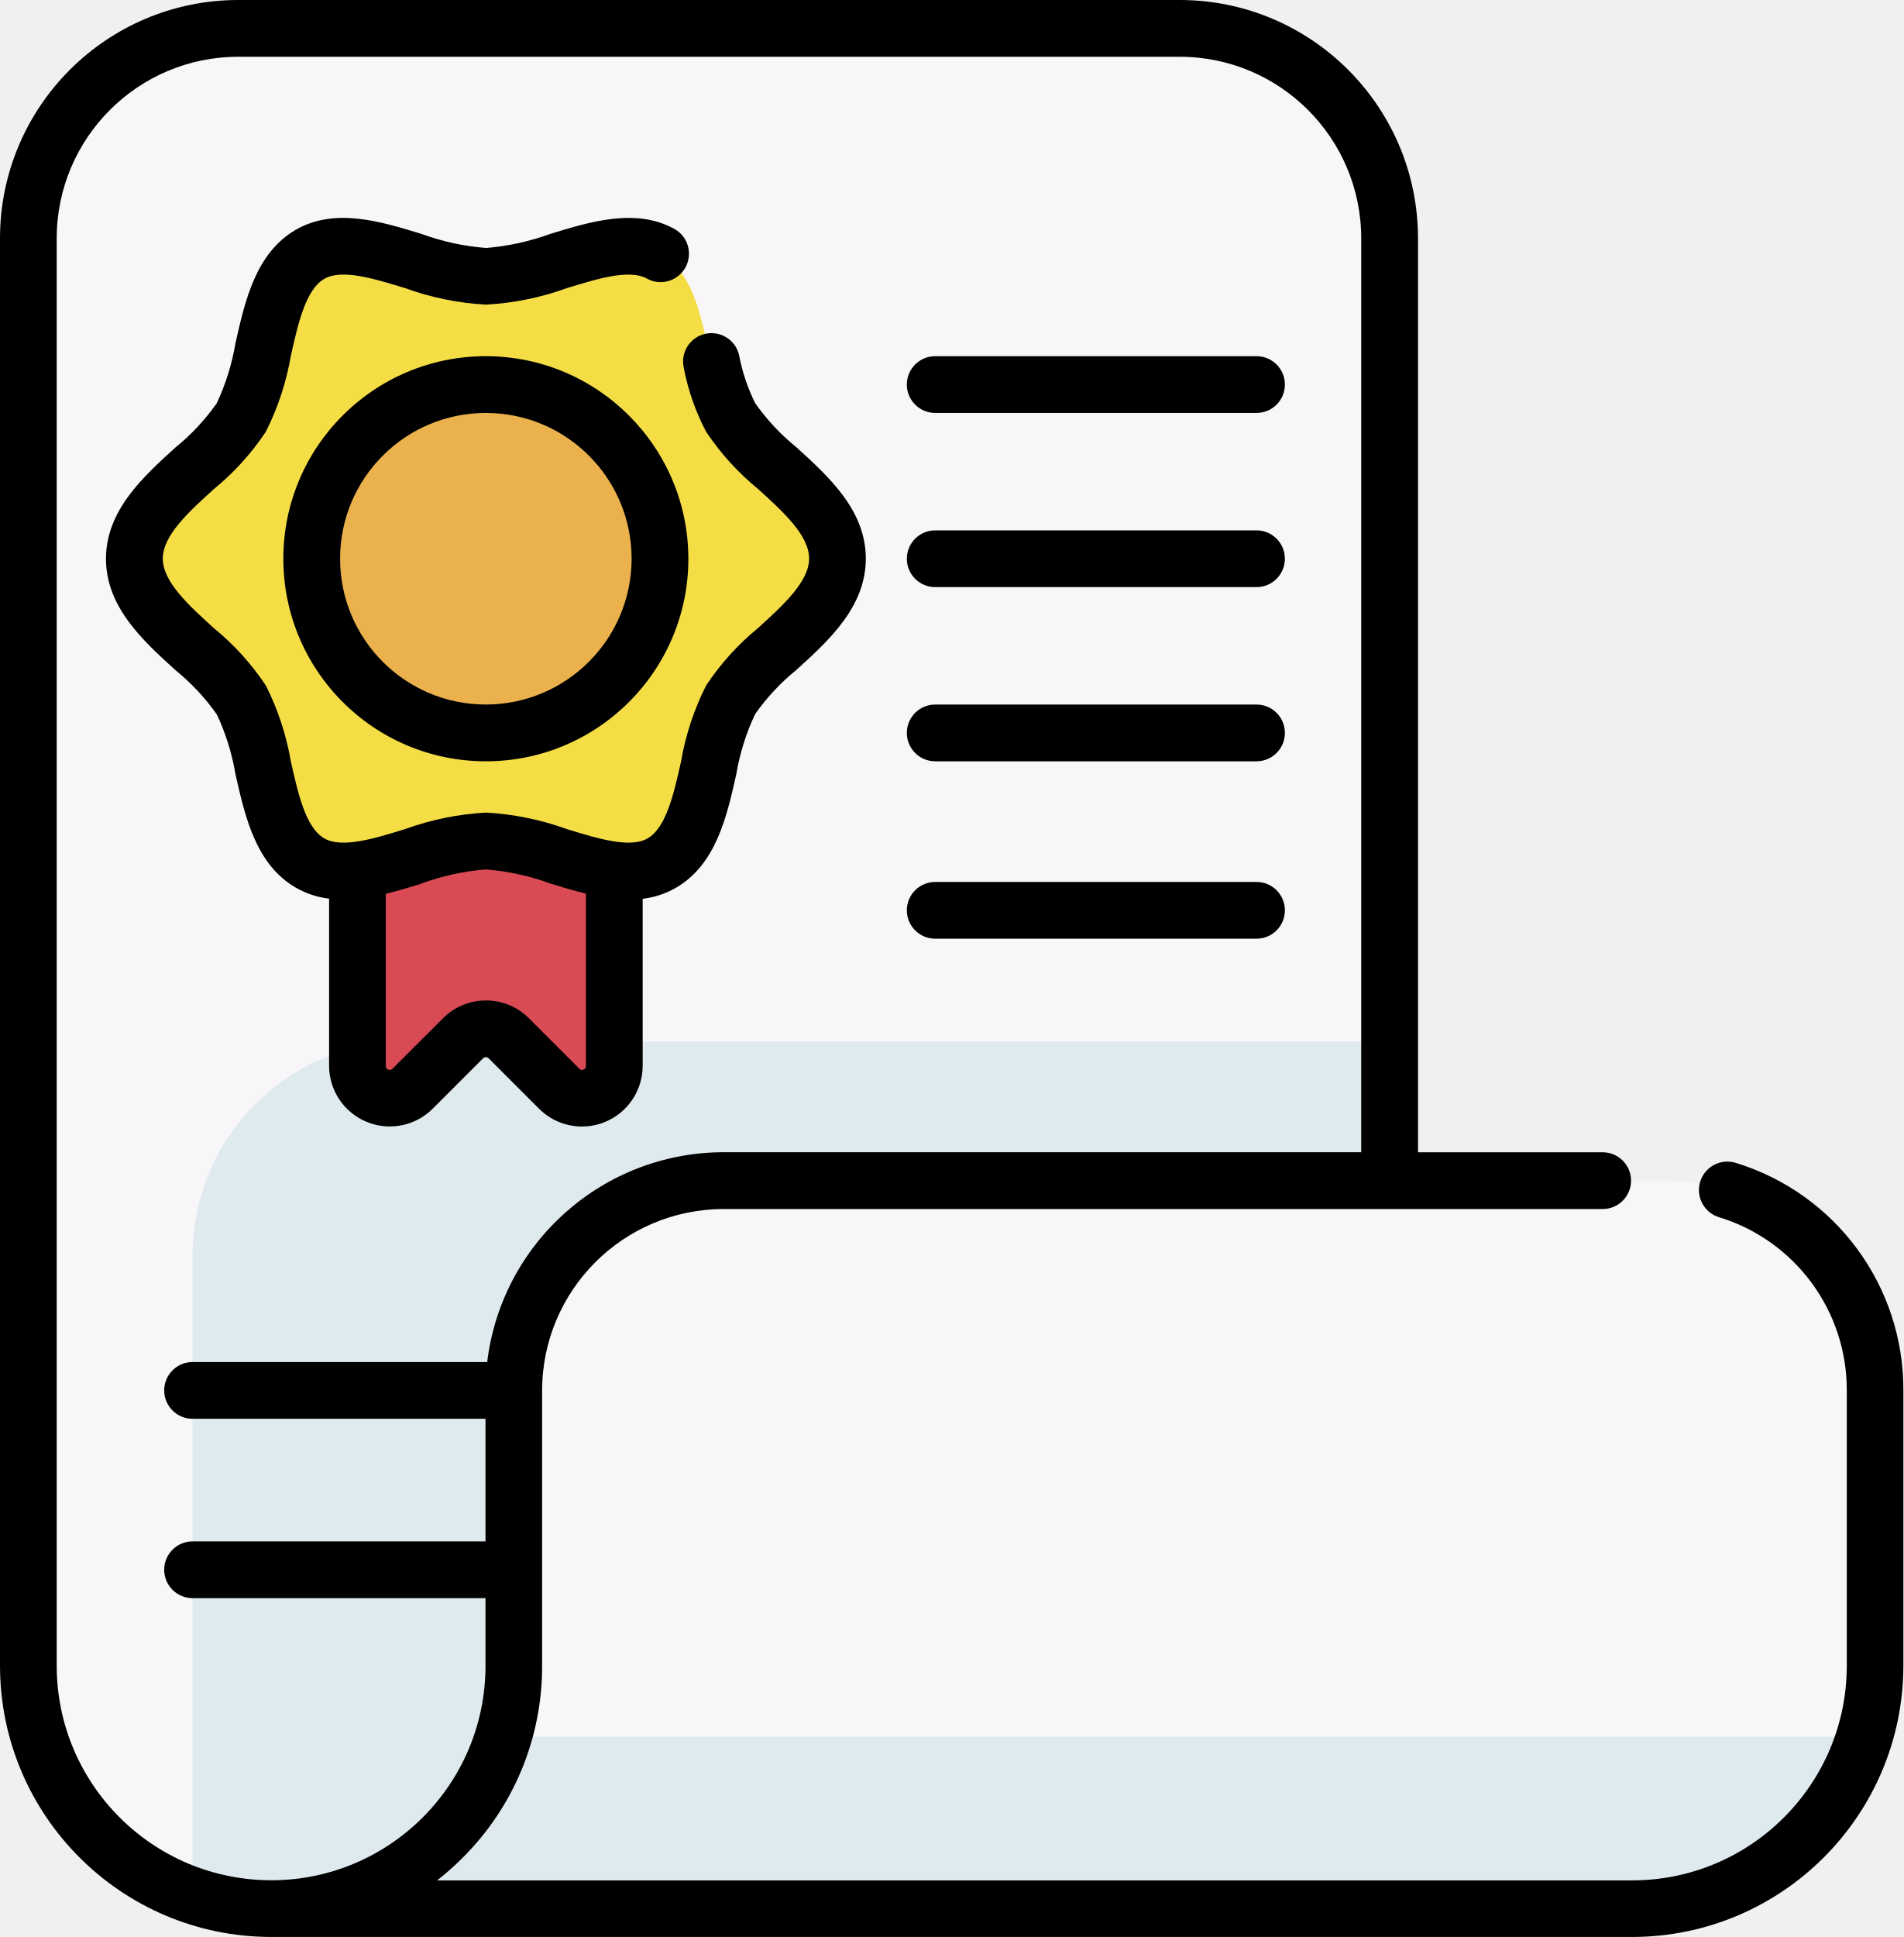
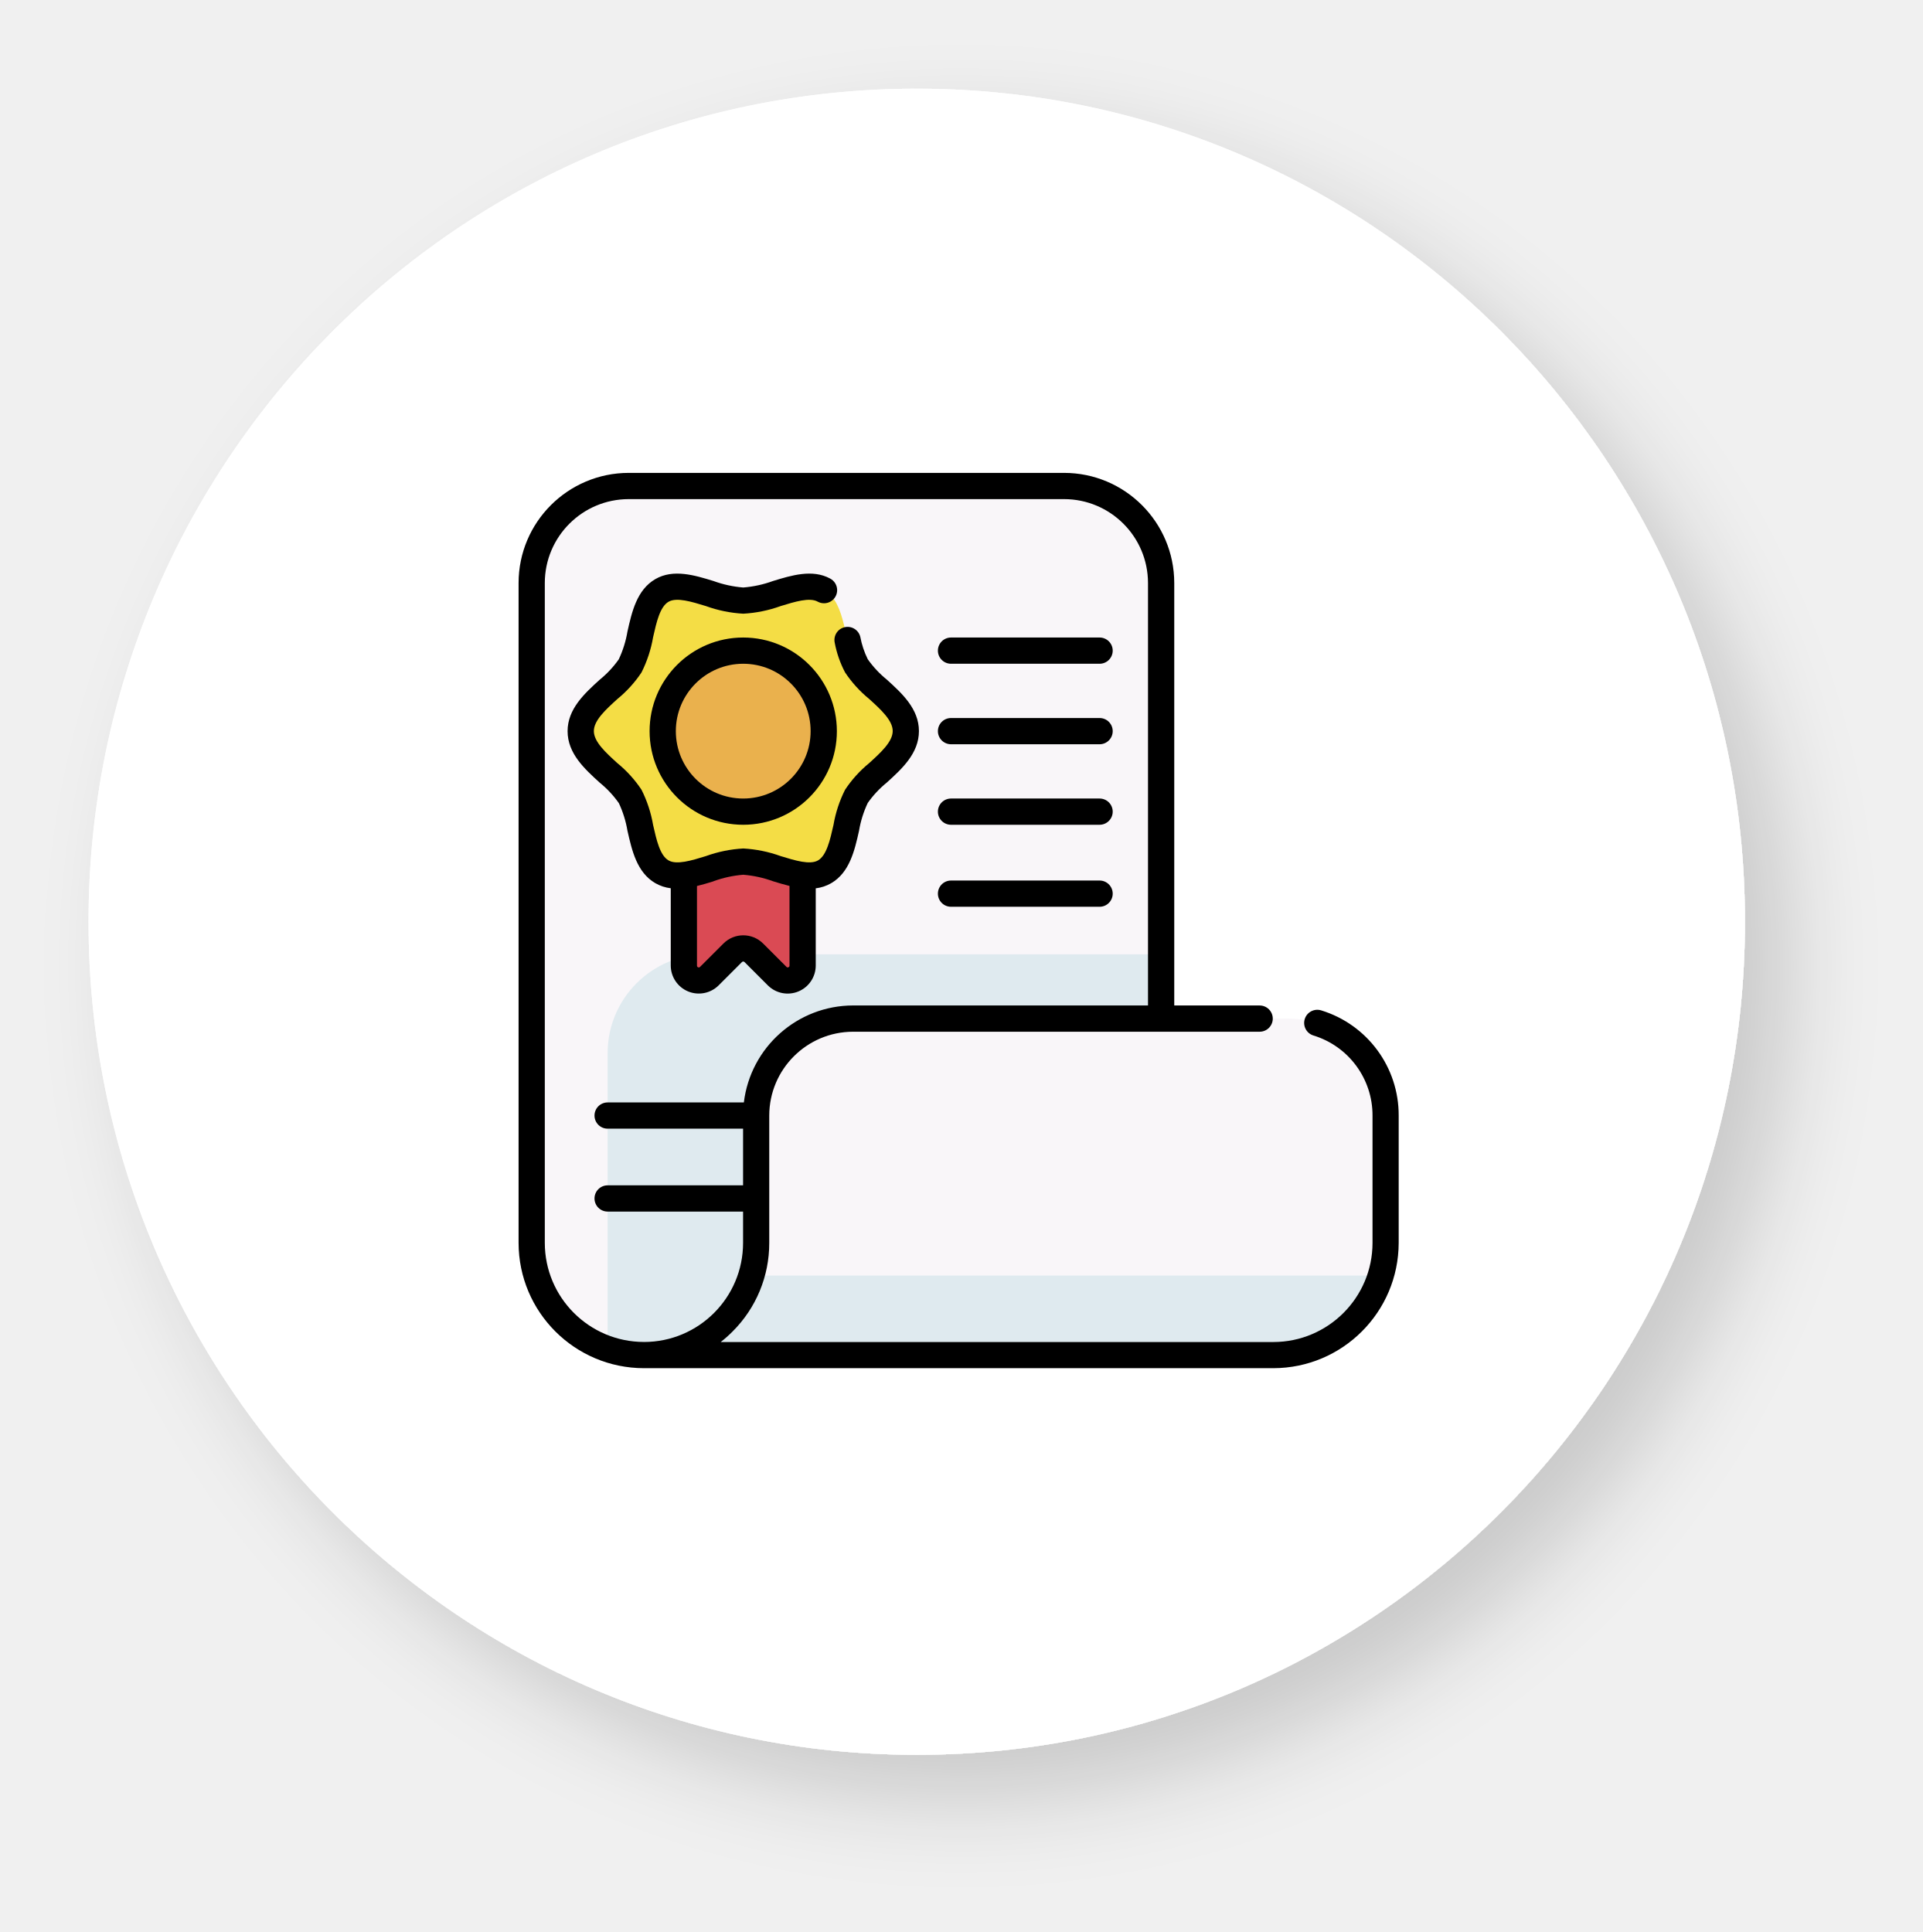
- <svg xmlns="http://www.w3.org/2000/svg" width="59.575" height="60.609" viewBox="0 0 59.575 60.609">
-   <g transform="translate(0.887 0.888)">
-     <path d="M54.464,14.065v29.49S26.2,64.958,24.829,66.333H19.457a7.589,7.589,0,0,1-7.6-7.6V14.065A6.565,6.565,0,0,1,18.425,7.5H47.9a6.565,6.565,0,0,1,6.565,6.565Z" transform="translate(-11.86 -7.5)" fill="#f9f6f9" />
-     <path d="M92.744,275.3v4.354s-28.259,21.4-29.634,22.778H57.737a7.6,7.6,0,0,1-2.457-.406V281.992a6.692,6.692,0,0,1,6.692-6.692Z" transform="translate(-50.14 -243.599)" fill="#dfeaef" />
-     <path d="M106.907,118.166v19.373a1.008,1.008,0,0,1-1.722.713l-1.584-1.584a1.008,1.008,0,0,0-1.426,0l-1.584,1.584a1.008,1.008,0,0,1-1.722-.713V118.166" transform="translate(-88.57 -105.066)" fill="#da4a54" />
-     <path d="M126.242,318.645v8.615a7.591,7.591,0,0,1-7.6,7.6H76.04a7.6,7.6,0,0,0,7.6-7.6v-8.615A6.565,6.565,0,0,1,90.2,312.08h29.473A6.565,6.565,0,0,1,126.242,318.645Z" transform="translate(-68.443 -276.025)" fill="#f9f6f9" />
-     <path d="M125.913,459.05a7.6,7.6,0,0,1-7.268,5.38H76.04a7.6,7.6,0,0,0,7.268-5.38Z" transform="translate(-68.443 -405.597)" fill="#dfeaef" />
-     <path d="M50.885,83.677c1.807,0,4.043,1.533,5.5.689,1.506-.871,1.284-3.6,2.155-5.109.844-1.459,3.344-2.612,3.344-4.419s-2.5-2.96-3.344-4.419c-.871-1.506-.65-4.238-2.155-5.109-1.459-.844-3.695.689-5.5.689s-4.043-1.533-5.5-.689c-1.506.871-1.284,3.6-2.155,5.109-.844,1.459-3.344,2.612-3.344,4.42s2.5,2.96,3.344,4.419c.871,1.506.65,4.238,2.155,5.109C46.842,85.21,49.078,83.677,50.885,83.677Z" transform="translate(-36.567 -58.242)" fill="#f4dd45" />
-     <ellipse cx="5.45" cy="5.45" rx="5.45" ry="5.45" transform="translate(8.868 11.145)" fill="#eab14d" />
-   </g>
-   <g transform="translate(0 0)">
-     <path d="M58.69,36.386a.888.888,0,0,0-.525,1.7,5.652,5.652,0,0,1,4,5.426v8.615a6.718,6.718,0,0,1-6.711,6.71H18.047a8.613,8.613,0,0,0,.8-.71,8.434,8.434,0,0,0,2.485-6V43.508a5.684,5.684,0,0,1,5.677-5.677H54.525a.888.888,0,1,0,0-1.776h-5.78V7.453A7.461,7.461,0,0,0,41.291,0H11.818A7.461,7.461,0,0,0,4.365,7.453v44.67a8.495,8.495,0,0,0,8.485,8.485h42.6a8.5,8.5,0,0,0,8.486-8.485V43.508A7.419,7.419,0,0,0,58.69,36.386ZM12.85,58.833a6.717,6.717,0,0,1-6.71-6.71V7.453a5.684,5.684,0,0,1,5.677-5.677H41.291a5.684,5.684,0,0,1,5.677,5.677v28.6H27.013a7.463,7.463,0,0,0-7.4,6.565H10.392a.888.888,0,1,0,0,1.776H19.56V48.23H10.392a.888.888,0,0,0,0,1.776H19.56v2.118a6.71,6.71,0,0,1-6.71,6.71Z" transform="translate(-4.365 0)" />
-     <path d="M35.847,73.1a7.2,7.2,0,0,1,.589,1.885c.3,1.322.633,2.821,1.889,3.548a2.741,2.741,0,0,0,1.041.343v5.238a1.9,1.9,0,0,0,3.237,1.34l1.583-1.583a.122.122,0,0,1,.172,0l1.584,1.584a1.9,1.9,0,0,0,3.238-1.34V78.881a2.742,2.742,0,0,0,1.039-.344c1.256-.727,1.593-2.225,1.89-3.548A7.19,7.19,0,0,1,52.7,73.1a6.867,6.867,0,0,1,1.291-1.381c1.019-.925,2.173-1.975,2.173-3.484s-1.155-2.559-2.174-3.484a6.868,6.868,0,0,1-1.29-1.38,5.872,5.872,0,0,1-.506-1.519.888.888,0,0,0-1.73.4,7.151,7.151,0,0,0,.7,2.01,8.125,8.125,0,0,0,1.633,1.8c.783.711,1.592,1.446,1.592,2.17s-.809,1.459-1.591,2.17a8.127,8.127,0,0,0-1.633,1.805,8.481,8.481,0,0,0-.785,2.384c-.228,1.014-.464,2.063-1.047,2.4-.547.316-1.552.007-2.524-.291a8.85,8.85,0,0,0-2.534-.517,8.845,8.845,0,0,0-2.533.517c-.972.3-1.978.607-2.525.291-.583-.337-.818-1.386-1.046-2.4a8.485,8.485,0,0,0-.785-2.385,8.128,8.128,0,0,0-1.633-1.8c-.783-.711-1.592-1.446-1.592-2.17s.809-1.459,1.592-2.17a8.125,8.125,0,0,0,1.633-1.8,8.487,8.487,0,0,0,.785-2.385c.228-1.014.463-2.063,1.046-2.4.547-.316,1.553-.007,2.525.291a8.846,8.846,0,0,0,2.533.517,8.852,8.852,0,0,0,2.534-.517c.96-.295,1.953-.6,2.5-.3a.888.888,0,1,0,.843-1.563c-1.2-.65-2.619-.215-3.867.168a7.645,7.645,0,0,1-2.013.439,7.646,7.646,0,0,1-2.012-.439c-1.274-.391-2.718-.834-3.935-.131-1.256.727-1.592,2.225-1.889,3.548a7.2,7.2,0,0,1-.589,1.885,6.871,6.871,0,0,1-1.29,1.379c-1.019.926-2.174,1.975-2.174,3.484s1.155,2.559,2.174,3.484a6.866,6.866,0,0,1,1.29,1.379Zm6.413,5.3a7.646,7.646,0,0,1,2.012-.439,7.648,7.648,0,0,1,2.013.439c.362.111.738.227,1.119.319v5.393a.107.107,0,0,1-.074.111A.108.108,0,0,1,47.2,84.2l-1.585-1.585a1.9,1.9,0,0,0-2.681,0L41.347,84.2a.12.12,0,0,1-.206-.085V78.723C41.522,78.632,41.9,78.517,42.26,78.406Z" transform="translate(-29.066 -50.757)" />
-     <path d="M85.615,94.15a6.338,6.338,0,1,0,6.338,6.338A6.345,6.345,0,0,0,85.615,94.15Zm0,10.9a4.562,4.562,0,1,1,4.562-4.562A4.567,4.567,0,0,1,85.615,105.05Z" transform="translate(-70.409 -83.005)" />
-     <path d="M245.018,95.926h10.056a.888.888,0,0,0,0-1.776H245.018a.888.888,0,1,0,0,1.776Z" transform="translate(-215.748 -83.005)" />
-     <path d="M245.018,141.966h10.056a.888.888,0,0,0,0-1.776H245.018a.888.888,0,1,0,0,1.776Z" transform="translate(-215.748 -123.595)" />
-     <path d="M245.018,188.007h10.056a.888.888,0,0,0,0-1.776H245.018a.888.888,0,1,0,0,1.776Z" transform="translate(-215.748 -164.186)" />
-     <path d="M245.018,234.9h10.056a.888.888,0,0,0,0-1.776H245.018a.888.888,0,1,0,0,1.776Z" transform="translate(-215.748 -205.528)" />
+ <svg xmlns="http://www.w3.org/2000/svg" width="130.113" height="130.788" viewBox="0 0 130.113 130.788">
+   <defs>
+     <filter id="_52" x="0" y="0" width="130.113" height="130.788" filterUnits="userSpaceOnUse">
+       <feOffset dx="3" dy="3" input="SourceAlpha" />
+       <feGaussianBlur stdDeviation="3" result="blur" />
+       <feFlood flood-opacity="0.161" />
+       <feComposite operator="in" in2="blur" />
+       <feComposite in="SourceGraphic" />
+     </filter>
+   </defs>
+   <g id="Grupo_1194392" data-name="Grupo 1194392" transform="translate(-5554.324 6052.665)">
+     <g transform="matrix(1, 0, 0, 1, 5554.32, -6052.66)" filter="url(#_52)">
+       <g id="_52-2" data-name="52" transform="translate(6 6)" fill="#fff" stroke="#fff" stroke-width="3">
+         <ellipse cx="56.056" cy="56.394" rx="56.056" ry="56.394" stroke="none" />
+         <ellipse cx="56.056" cy="56.394" rx="54.556" ry="54.894" fill="none" />
+       </g>
+     </g>
+     <g id="certificado" transform="translate(5589.425 -6020.653)">
+       <g id="Grupo_1194385" data-name="Grupo 1194385" transform="translate(0.887 0.888)">
+         <path id="Trazado_1100949" data-name="Trazado 1100949" d="M54.464,14.065v29.49S26.2,64.958,24.829,66.333H19.457a7.589,7.589,0,0,1-7.6-7.6V14.065A6.565,6.565,0,0,1,18.425,7.5H47.9a6.565,6.565,0,0,1,6.565,6.565Z" transform="translate(-11.86 -7.5)" fill="#f9f6f9" />
+         <path id="Trazado_1100950" data-name="Trazado 1100950" d="M92.744,275.3v4.354s-28.259,21.4-29.634,22.778H57.737a7.6,7.6,0,0,1-2.457-.406V281.992a6.692,6.692,0,0,1,6.692-6.692Z" transform="translate(-50.14 -243.599)" fill="#dfeaef" />
+         <path id="Trazado_1100951" data-name="Trazado 1100951" d="M106.907,118.166v19.373a1.008,1.008,0,0,1-1.722.713l-1.584-1.584a1.008,1.008,0,0,0-1.426,0l-1.584,1.584a1.008,1.008,0,0,1-1.722-.713V118.166" transform="translate(-88.57 -105.066)" fill="#da4a54" />
+         <path id="Trazado_1100952" data-name="Trazado 1100952" d="M126.242,318.645v8.615a7.591,7.591,0,0,1-7.6,7.6H76.04a7.6,7.6,0,0,0,7.6-7.6v-8.615A6.565,6.565,0,0,1,90.2,312.08h29.473A6.565,6.565,0,0,1,126.242,318.645Z" transform="translate(-68.443 -276.025)" fill="#f9f6f9" />
+         <path id="Trazado_1100953" data-name="Trazado 1100953" d="M125.913,459.05a7.6,7.6,0,0,1-7.268,5.38H76.04a7.6,7.6,0,0,0,7.268-5.38Z" transform="translate(-68.443 -405.597)" fill="#dfeaef" />
+         <path id="Trazado_1100954" data-name="Trazado 1100954" d="M50.885,83.677c1.807,0,4.043,1.533,5.5.689,1.506-.871,1.284-3.6,2.155-5.109.844-1.459,3.344-2.612,3.344-4.419s-2.5-2.96-3.344-4.419c-.871-1.506-.65-4.238-2.155-5.109-1.459-.844-3.695.689-5.5.689s-4.043-1.533-5.5-.689c-1.506.871-1.284,3.6-2.155,5.109-.844,1.459-3.344,2.612-3.344,4.42s2.5,2.96,3.344,4.419c.871,1.506.65,4.238,2.155,5.109C46.842,85.21,49.078,83.677,50.885,83.677Z" transform="translate(-36.567 -58.242)" fill="#f4dd45" />
+         <ellipse id="Elipse_13928" data-name="Elipse 13928" cx="5.45" cy="5.45" rx="5.45" ry="5.45" transform="translate(8.868 11.145)" fill="#eab14d" />
+       </g>
+       <g id="Grupo_1194386" data-name="Grupo 1194386" transform="translate(0 0)">
+         <path id="Trazado_1100955" data-name="Trazado 1100955" d="M58.69,36.386a.888.888,0,0,0-.525,1.7,5.652,5.652,0,0,1,4,5.426v8.615a6.718,6.718,0,0,1-6.711,6.71H18.047a8.613,8.613,0,0,0,.8-.71,8.434,8.434,0,0,0,2.485-6V43.508a5.684,5.684,0,0,1,5.677-5.677H54.525a.888.888,0,1,0,0-1.776h-5.78V7.453A7.461,7.461,0,0,0,41.291,0H11.818A7.461,7.461,0,0,0,4.365,7.453v44.67a8.495,8.495,0,0,0,8.485,8.485h42.6a8.5,8.5,0,0,0,8.486-8.485V43.508A7.419,7.419,0,0,0,58.69,36.386ZM12.85,58.833a6.717,6.717,0,0,1-6.71-6.71V7.453a5.684,5.684,0,0,1,5.677-5.677H41.291a5.684,5.684,0,0,1,5.677,5.677v28.6H27.013a7.463,7.463,0,0,0-7.4,6.565H10.392a.888.888,0,1,0,0,1.776H19.56V48.23H10.392a.888.888,0,0,0,0,1.776H19.56v2.118a6.71,6.71,0,0,1-6.71,6.71Z" transform="translate(-4.365 0)" />
+         <path id="Trazado_1100956" data-name="Trazado 1100956" d="M35.847,73.1a7.2,7.2,0,0,1,.589,1.885c.3,1.322.633,2.821,1.889,3.548a2.741,2.741,0,0,0,1.041.343v5.238a1.9,1.9,0,0,0,3.237,1.34l1.583-1.583a.122.122,0,0,1,.172,0l1.584,1.584a1.9,1.9,0,0,0,3.238-1.34V78.881a2.742,2.742,0,0,0,1.039-.344c1.256-.727,1.593-2.225,1.89-3.548A7.19,7.19,0,0,1,52.7,73.1a6.867,6.867,0,0,1,1.291-1.381c1.019-.925,2.173-1.975,2.173-3.484s-1.155-2.559-2.174-3.484a6.868,6.868,0,0,1-1.29-1.38,5.872,5.872,0,0,1-.506-1.519.888.888,0,0,0-1.73.4,7.151,7.151,0,0,0,.7,2.01,8.125,8.125,0,0,0,1.633,1.8c.783.711,1.592,1.446,1.592,2.17s-.809,1.459-1.591,2.17a8.127,8.127,0,0,0-1.633,1.805,8.481,8.481,0,0,0-.785,2.384c-.228,1.014-.464,2.063-1.047,2.4-.547.316-1.552.007-2.524-.291a8.85,8.85,0,0,0-2.534-.517,8.845,8.845,0,0,0-2.533.517c-.972.3-1.978.607-2.525.291-.583-.337-.818-1.386-1.046-2.4a8.485,8.485,0,0,0-.785-2.385,8.128,8.128,0,0,0-1.633-1.8c-.783-.711-1.592-1.446-1.592-2.17s.809-1.459,1.592-2.17a8.125,8.125,0,0,0,1.633-1.8,8.487,8.487,0,0,0,.785-2.385c.228-1.014.463-2.063,1.046-2.4.547-.316,1.553-.007,2.525.291a8.846,8.846,0,0,0,2.533.517,8.852,8.852,0,0,0,2.534-.517c.96-.295,1.953-.6,2.5-.3a.888.888,0,1,0,.843-1.563c-1.2-.65-2.619-.215-3.867.168a7.645,7.645,0,0,1-2.013.439,7.646,7.646,0,0,1-2.012-.439c-1.274-.391-2.718-.834-3.935-.131-1.256.727-1.592,2.225-1.889,3.548a7.2,7.2,0,0,1-.589,1.885,6.871,6.871,0,0,1-1.29,1.379c-1.019.926-2.174,1.975-2.174,3.484s1.155,2.559,2.174,3.484a6.866,6.866,0,0,1,1.29,1.379Zm6.413,5.3a7.646,7.646,0,0,1,2.012-.439,7.648,7.648,0,0,1,2.013.439c.362.111.738.227,1.119.319v5.393a.107.107,0,0,1-.074.111A.108.108,0,0,1,47.2,84.2l-1.585-1.585a1.9,1.9,0,0,0-2.681,0L41.347,84.2a.12.12,0,0,1-.206-.085V78.723C41.522,78.632,41.9,78.517,42.26,78.406Z" transform="translate(-29.066 -50.757)" />
+         <path id="Trazado_1100957" data-name="Trazado 1100957" d="M85.615,94.15a6.338,6.338,0,1,0,6.338,6.338A6.345,6.345,0,0,0,85.615,94.15Zm0,10.9a4.562,4.562,0,1,1,4.562-4.562A4.567,4.567,0,0,1,85.615,105.05Z" transform="translate(-70.409 -83.005)" />
+         <path id="Trazado_1100958" data-name="Trazado 1100958" d="M245.018,95.926h10.056a.888.888,0,0,0,0-1.776H245.018a.888.888,0,1,0,0,1.776Z" transform="translate(-215.748 -83.005)" />
+         <path id="Trazado_1100959" data-name="Trazado 1100959" d="M245.018,141.966h10.056a.888.888,0,0,0,0-1.776H245.018a.888.888,0,1,0,0,1.776Z" transform="translate(-215.748 -123.595)" />
+         <path id="Trazado_1100960" data-name="Trazado 1100960" d="M245.018,188.007h10.056a.888.888,0,0,0,0-1.776H245.018a.888.888,0,1,0,0,1.776Z" transform="translate(-215.748 -164.186)" />
+         <path id="Trazado_1100961" data-name="Trazado 1100961" d="M245.018,234.9h10.056a.888.888,0,0,0,0-1.776H245.018a.888.888,0,1,0,0,1.776Z" transform="translate(-215.748 -205.528)" />
+       </g>
+     </g>
  </g>
</svg>
